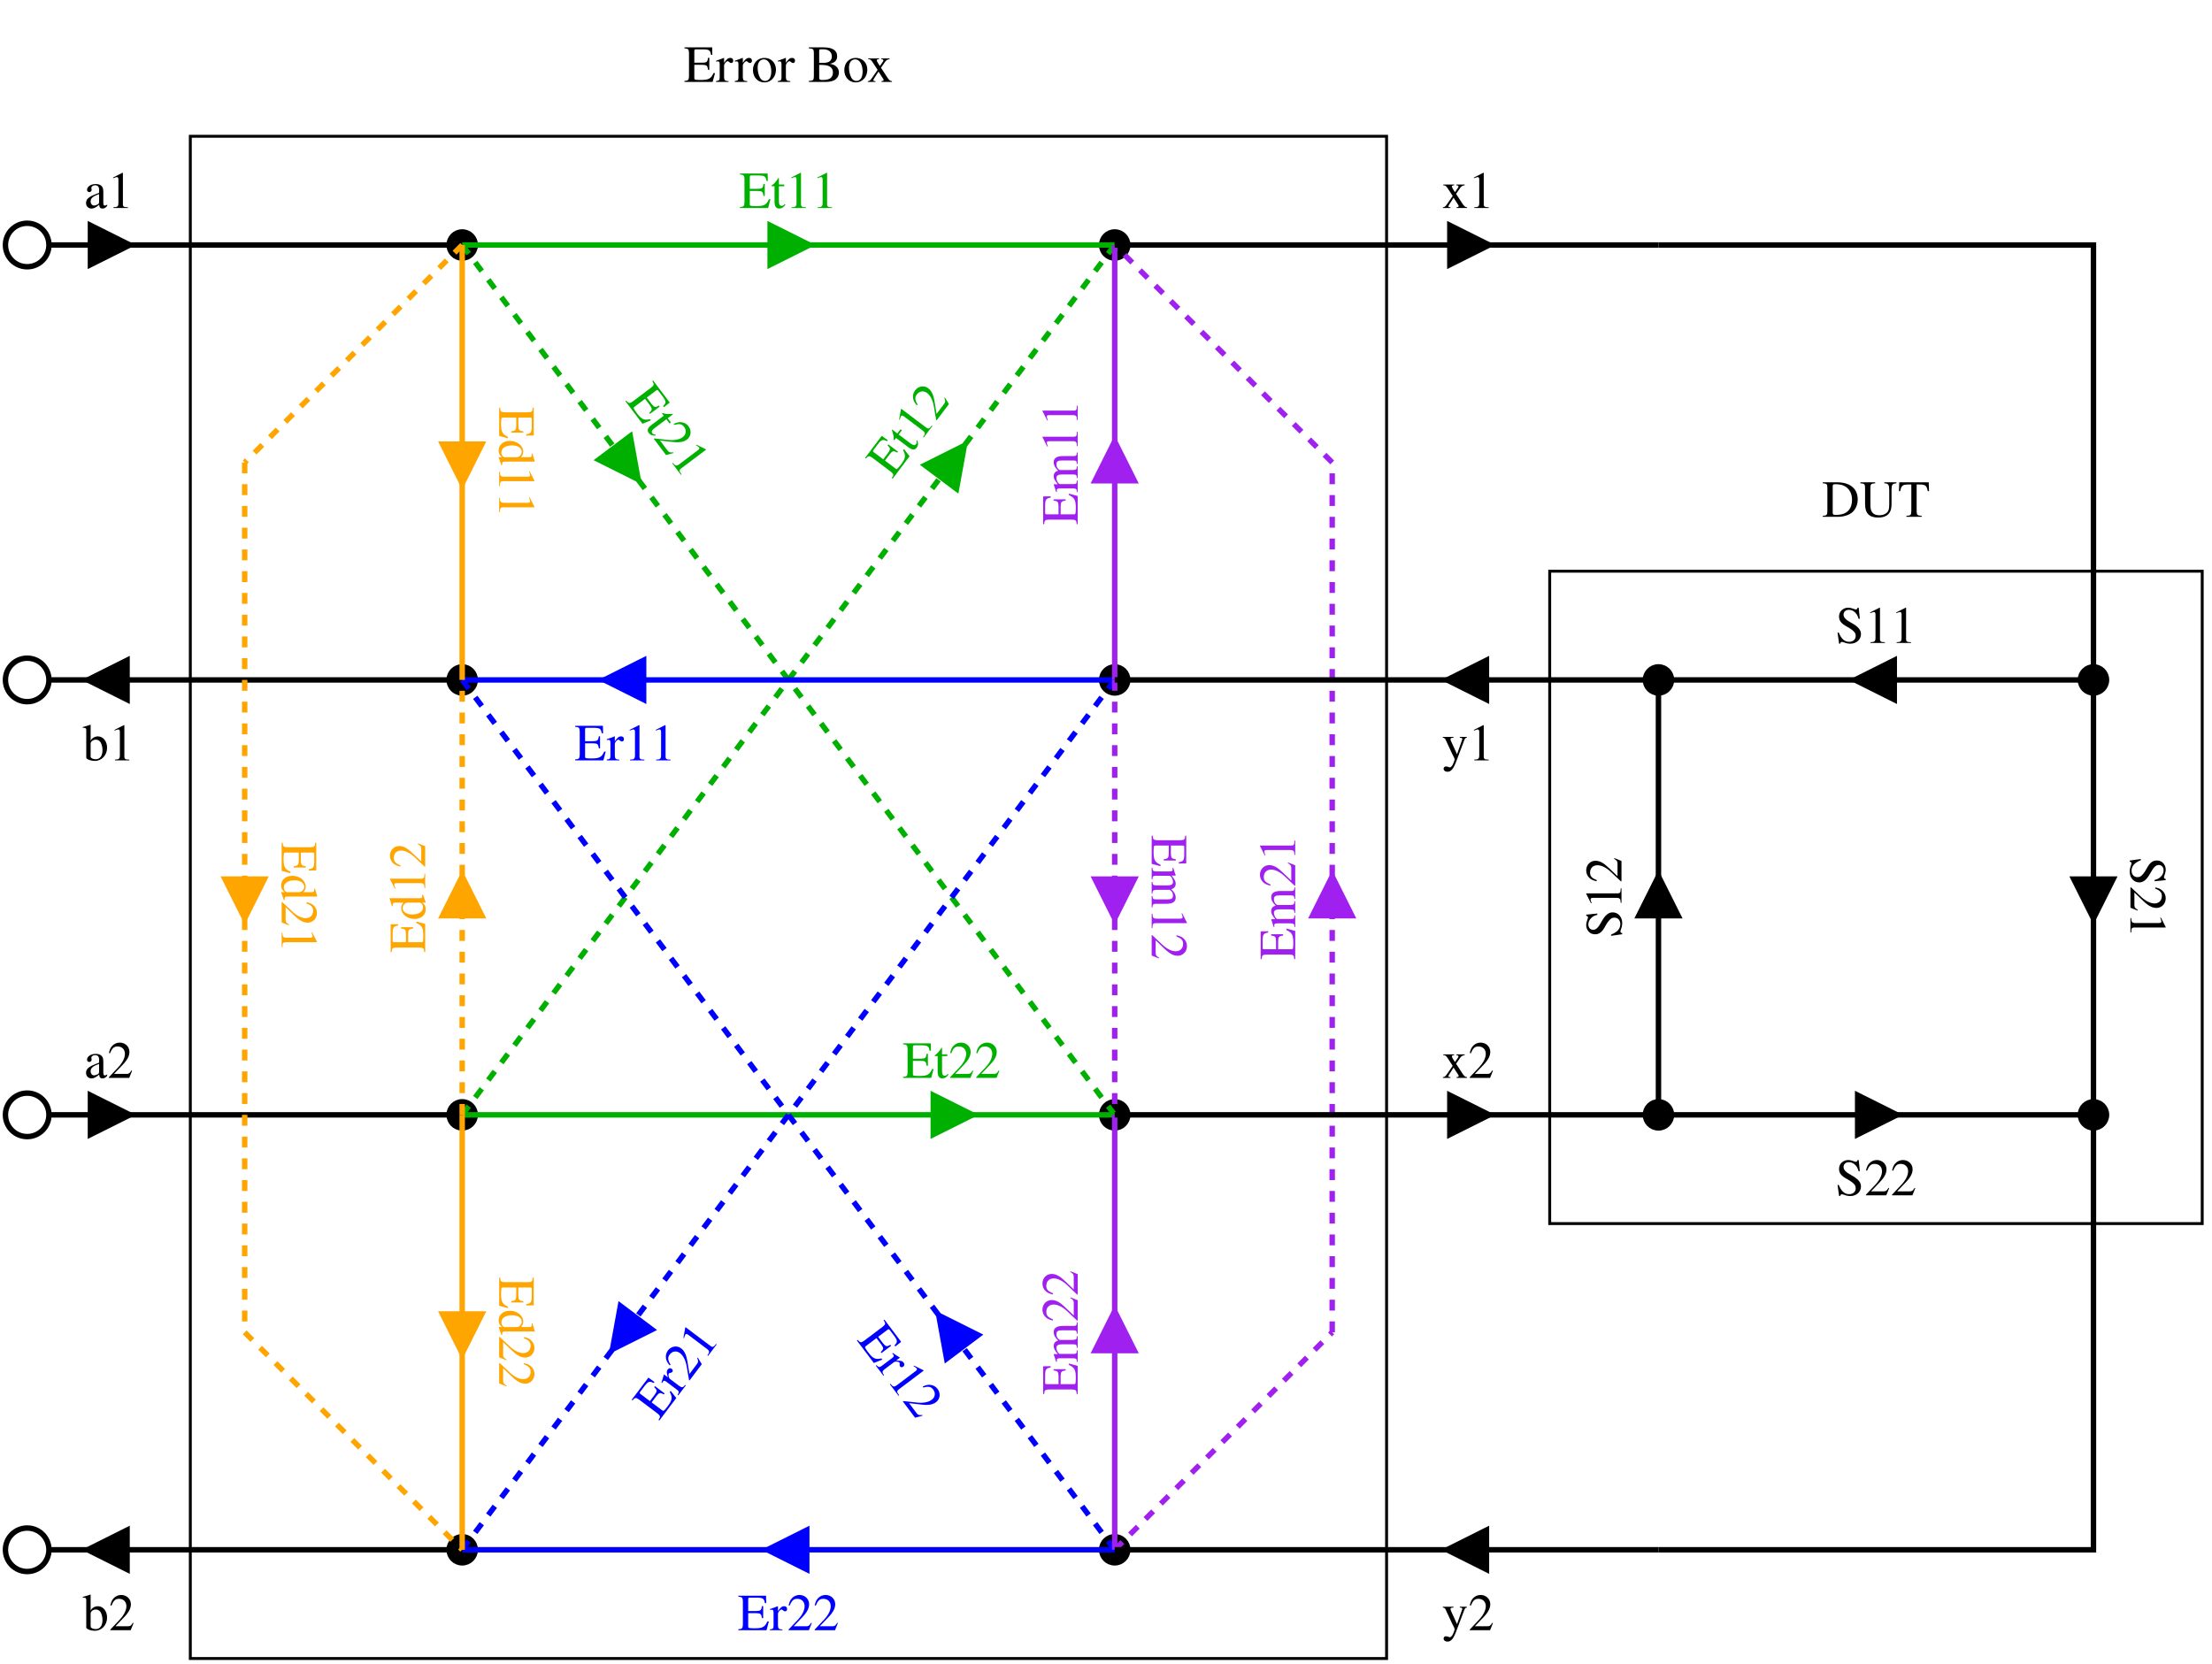
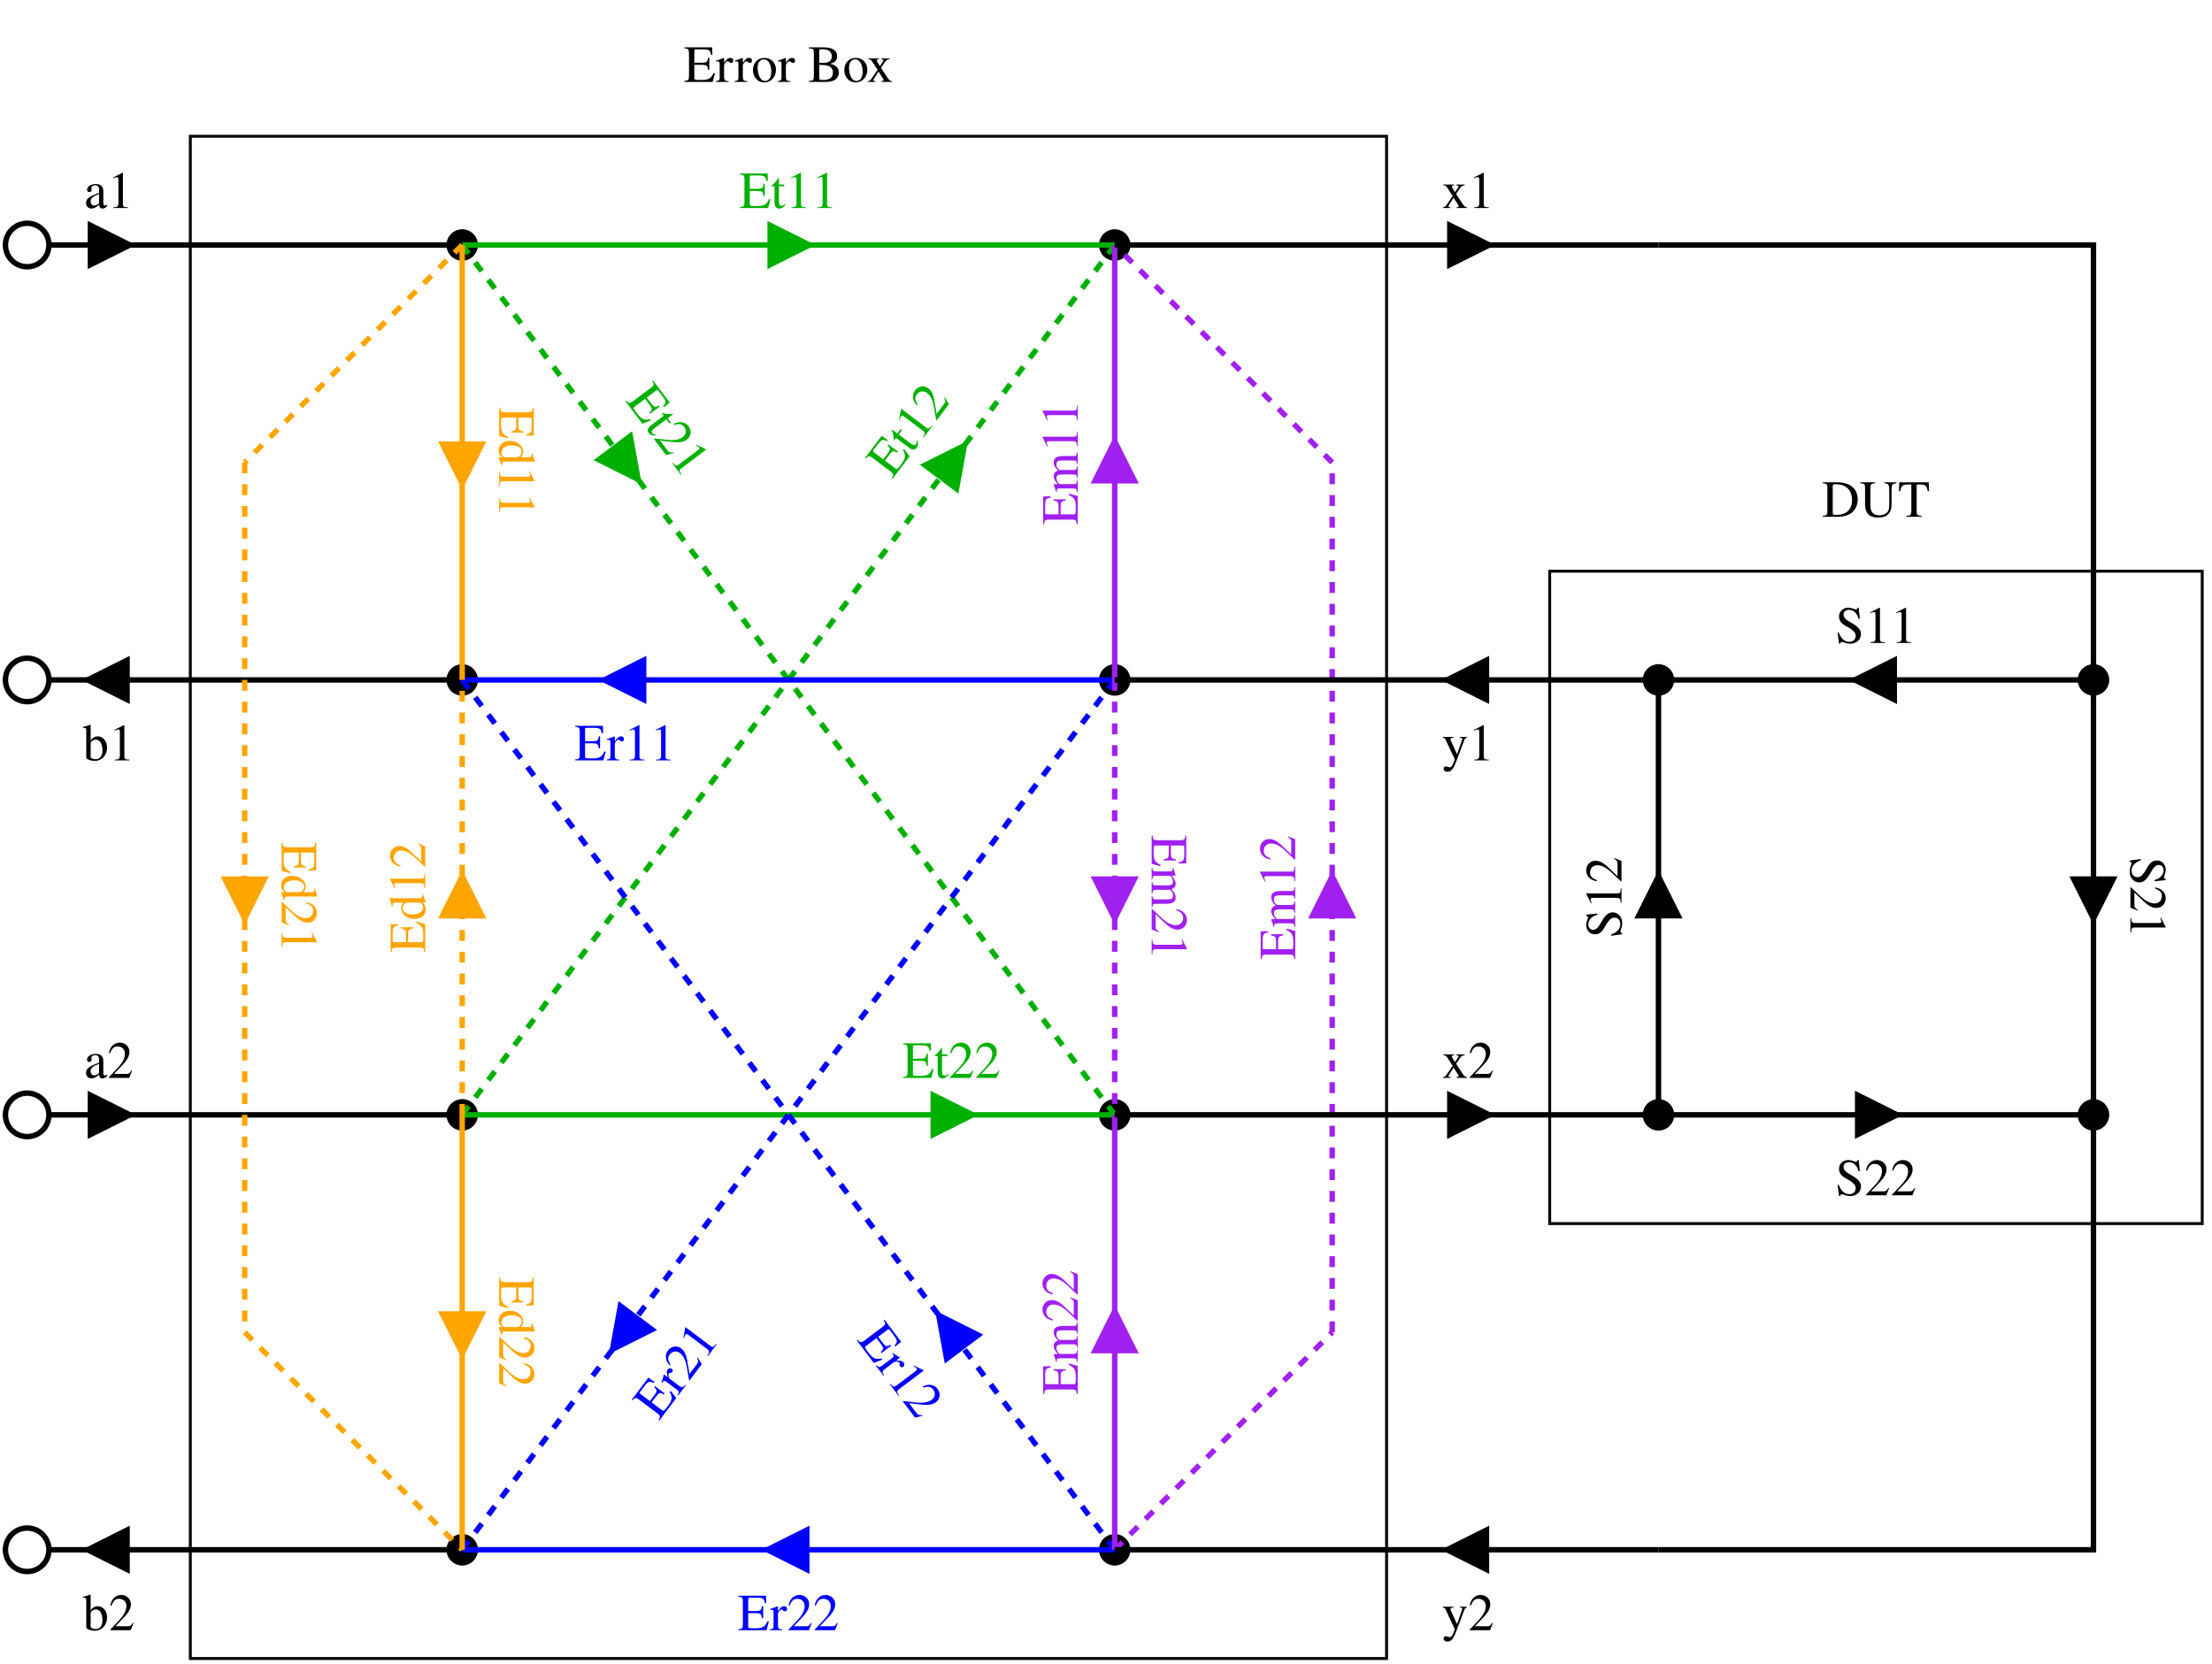
<svg xmlns="http://www.w3.org/2000/svg" width="367pt" height="276pt" viewBox="525 -75 6102 4587">
  <g fill="none">
    <circle cx="600" cy="600" r="60" stroke="#000000" stroke-width="15px" />
    <circle cx="600" cy="1800" r="60" stroke="#000000" stroke-width="15px" />
    <circle cx="600" cy="3000" r="60" stroke="#000000" stroke-width="15px" />
    <circle cx="600" cy="4200" r="60" stroke="#000000" stroke-width="15px" />
    <circle cx="1800" cy="600" r="36" fill="#000000" stroke="#000000" stroke-width="15px" />
    <circle cx="3600" cy="600" r="36" fill="#000000" stroke="#000000" stroke-width="15px" />
    <circle cx="1800" cy="1800" r="36" fill="#000000" stroke="#000000" stroke-width="15px" />
    <circle cx="3600" cy="1800" r="36" fill="#000000" stroke="#000000" stroke-width="15px" />
    <circle cx="5100" cy="1800" r="36" fill="#000000" stroke="#000000" stroke-width="15px" />
    <circle cx="6300" cy="1800" r="36" fill="#000000" stroke="#000000" stroke-width="15px" />
    <circle cx="1800" cy="3000" r="36" fill="#000000" stroke="#000000" stroke-width="15px" />
    <circle cx="3600" cy="3000" r="36" fill="#000000" stroke="#000000" stroke-width="15px" />
    <circle cx="5100" cy="3000" r="36" fill="#000000" stroke="#000000" stroke-width="15px" />
    <circle cx="6300" cy="3000" r="36" fill="#000000" stroke="#000000" stroke-width="15px" />
    <circle cx="1800" cy="4200" r="36" fill="#000000" stroke="#000000" stroke-width="15px" />
    <circle cx="3600" cy="4200" r="36" fill="#000000" stroke="#000000" stroke-width="15px" />
    <rect x="1050" y="300" width="3300" height="4200" stroke="#000000" stroke-width="8px" />
    <rect x="4800" y="1500" width="1800" height="1800" stroke="#000000" stroke-width="8px" />
    <defs>
      <clipPath id="cp0">
        <path clip-rule="evenodd" d="M 525,-75 H 6627 V 4512 H 525 z   M 771,540 771,660 911,611 911,590z" />
      </clipPath>
    </defs>
    <polyline points=" 660,600 900,600" clip-path="url(#cp0)" stroke="#000000" stroke-width="15px" />
    <polygon points=" 771,660 891,600 771,540 771,660" stroke="#000000" stroke-width="8px" stroke-miterlimit="8" fill="#000000" />
    <polyline points=" 825,600 1800,600" stroke="#000000" stroke-width="15px" />
    <defs>
      <clipPath id="cp1">
        <path clip-rule="evenodd" d="M 525,-75 H 6627 V 4512 H 525 z   M 879,1860 879,1740 740,1790 740,1811z" />
      </clipPath>
    </defs>
    <polyline points=" 1800,1800 750,1800" clip-path="url(#cp1)" stroke="#000000" stroke-width="15px" />
    <polygon points=" 879,1740 759,1800 879,1860 879,1740" stroke="#000000" stroke-width="8px" stroke-miterlimit="8" fill="#000000" />
    <polyline points=" 825,1800 660,1800" stroke="#000000" stroke-width="15px" />
    <defs>
      <clipPath id="cp2">
        <path clip-rule="evenodd" d="M 525,-75 H 6627 V 4512 H 525 z   M 771,2940 771,3060 911,3011 911,2990z" />
      </clipPath>
    </defs>
    <polyline points=" 660,3000 900,3000" clip-path="url(#cp2)" stroke="#000000" stroke-width="15px" />
    <polygon points=" 771,3060 891,3000 771,2940 771,3060" stroke="#000000" stroke-width="8px" stroke-miterlimit="8" fill="#000000" />
    <polyline points=" 825,3000 1800,3000" stroke="#000000" stroke-width="15px" />
    <defs>
      <clipPath id="cp3">
        <path clip-rule="evenodd" d="M 525,-75 H 6627 V 4512 H 525 z   M 879,4260 879,4140 740,4190 740,4211z" />
      </clipPath>
    </defs>
    <polyline points=" 1800,4200 750,4200" clip-path="url(#cp3)" stroke="#000000" stroke-width="15px" />
    <polygon points=" 879,4140 759,4200 879,4260 879,4140" stroke="#000000" stroke-width="8px" stroke-miterlimit="8" fill="#000000" />
    <polyline points=" 825,4200 660,4200" stroke="#000000" stroke-width="15px" />
    <defs>
      <clipPath id="cp4">
        <path clip-rule="evenodd" d="M 525,-75 H 6627 V 4512 H 525 z   M 2646,540 2646,660 2786,611 2786,590z" />
      </clipPath>
    </defs>
    <polyline points=" 1800,600 2775,600" clip-path="url(#cp4)" stroke="#00b000" stroke-width="15px" />
    <polygon points=" 2646,660 2766,600 2646,540 2646,660" stroke="#00b000" stroke-width="8px" stroke-miterlimit="8" fill="#00b000" />
    <polyline points=" 2700,600 3600,600" stroke="#00b000" stroke-width="15px" />
    <defs>
      <clipPath id="cp5">
        <path clip-rule="evenodd" d="M 525,-75 H 6627 V 4512 H 525 z   M 3070,1207 3166,1279 3210,1138 3193,1125z" />
      </clipPath>
    </defs>
    <polyline points=" 1800,3000 3195,1140" clip-path="url(#cp5)" stroke="#00b000" stroke-width="15px" stroke-dasharray="30 30" />
    <polygon points=" 3166,1279 3190,1147 3070,1207 3166,1279" stroke="#00b000" stroke-width="8px" stroke-miterlimit="8" fill="#00b000" />
    <polyline points=" 3150,1200 3600,600" stroke="#00b000" stroke-width="15px" stroke-dasharray="30 30" />
    <defs>
      <clipPath id="cp6">
        <path clip-rule="evenodd" d="M 525,-75 H 6627 V 4512 H 525 z   M 2266,1121 2170,1193 2293,1275 2310,1262z" />
      </clipPath>
    </defs>
    <polyline points=" 1800,600 2295,1260" clip-path="url(#cp6)" stroke="#00b000" stroke-width="15px" stroke-dasharray="30 30" />
    <polygon points=" 2170,1193 2290,1253 2266,1121 2170,1193" stroke="#00b000" stroke-width="8px" stroke-miterlimit="8" fill="#00b000" />
    <polyline points=" 2250,1200 3600,3000" stroke="#00b000" stroke-width="15px" stroke-dasharray="30 30" />
    <defs>
      <clipPath id="cp7">
        <path clip-rule="evenodd" d="M 525,-75 H 6627 V 4512 H 525 z   M 3096,2940 3096,3060 3236,3011 3236,2990z" />
      </clipPath>
    </defs>
    <polyline points=" 1800,3000 3225,3000" clip-path="url(#cp7)" stroke="#00b000" stroke-width="15px" />
    <polygon points=" 3096,3060 3216,3000 3096,2940 3096,3060" stroke="#00b000" stroke-width="8px" stroke-miterlimit="8" fill="#00b000" />
    <polyline points=" 3150,3000 3600,3000" stroke="#00b000" stroke-width="15px" />
    <defs>
      <clipPath id="cp8">
        <path clip-rule="evenodd" d="M 525,-75 H 6627 V 4512 H 525 z   M 2304,1860 2304,1740 2165,1790 2165,1811z" />
      </clipPath>
    </defs>
    <polyline points=" 3600,1800 2175,1800" clip-path="url(#cp8)" stroke="#0000ff" stroke-width="15px" />
    <polygon points=" 2304,1740 2184,1800 2304,1860 2304,1740" stroke="#0000ff" stroke-width="8px" stroke-miterlimit="8" fill="#0000ff" />
    <polyline points=" 2250,1800 1800,1800" stroke="#0000ff" stroke-width="15px" />
    <defs>
      <clipPath id="cp9">
        <path clip-rule="evenodd" d="M 525,-75 H 6627 V 4512 H 525 z   M 3134,3679 3230,3607 3107,3525 3090,3538z" />
      </clipPath>
    </defs>
    <polyline points=" 3600,4200 3105,3540" clip-path="url(#cp9)" stroke="#0000ff" stroke-width="15px" stroke-dasharray="30 30" />
    <polygon points=" 3230,3607 3110,3547 3134,3679 3230,3607" stroke="#0000ff" stroke-width="8px" stroke-miterlimit="8" fill="#0000ff" />
    <polyline points=" 3150,3600 1800,1800" stroke="#0000ff" stroke-width="15px" stroke-dasharray="30 30" />
    <defs>
      <clipPath id="cp10">
        <path clip-rule="evenodd" d="M 525,-75 H 6627 V 4512 H 525 z   M 2330,3593 2234,3521 2190,3662 2207,3675z" />
      </clipPath>
    </defs>
    <polyline points=" 3600,1800 2205,3660" clip-path="url(#cp10)" stroke="#0000ff" stroke-width="15px" stroke-dasharray="30 30" />
    <polygon points=" 2234,3521 2210,3653 2330,3593 2234,3521" stroke="#0000ff" stroke-width="8px" stroke-miterlimit="8" fill="#0000ff" />
    <polyline points=" 2250,3600 1800,4200" stroke="#0000ff" stroke-width="15px" stroke-dasharray="30 30" />
    <defs>
      <clipPath id="cp11">
        <path clip-rule="evenodd" d="M 525,-75 H 6627 V 4512 H 525 z   M 2754,4260 2754,4140 2615,4190 2615,4211z" />
      </clipPath>
    </defs>
    <polyline points=" 3600,4200 2625,4200" clip-path="url(#cp11)" stroke="#0000ff" stroke-width="15px" />
    <polygon points=" 2754,4140 2634,4200 2754,4260 2754,4140" stroke="#0000ff" stroke-width="8px" stroke-miterlimit="8" fill="#0000ff" />
    <polyline points=" 2700,4200 1800,4200" stroke="#0000ff" stroke-width="15px" />
    <defs>
      <clipPath id="cp12">
        <path clip-rule="evenodd" d="M 525,-75 H 6627 V 4512 H 525 z   M 1860,1146 1740,1146 1790,1286 1811,1286z" />
      </clipPath>
    </defs>
    <polyline points=" 1800,600 1800,1275" clip-path="url(#cp12)" stroke="#ffa500" stroke-width="15px" />
    <polygon points=" 1740,1146 1800,1266 1860,1146 1740,1146" stroke="#ffa500" stroke-width="8px" stroke-miterlimit="8" fill="#ffa500" />
    <polyline points=" 1800,1200 1800,1800" stroke="#ffa500" stroke-width="15px" />
    <defs>
      <clipPath id="cp13">
        <path clip-rule="evenodd" d="M 525,-75 H 6627 V 4512 H 525 z   M 1740,2454 1860,2454 1811,2315 1790,2315z" />
      </clipPath>
    </defs>
    <polyline points=" 1800,3000 1800,2325" clip-path="url(#cp13)" stroke="#ffa500" stroke-width="15px" stroke-dasharray="30 30" />
    <polygon points=" 1860,2454 1800,2334 1740,2454 1860,2454" stroke="#ffa500" stroke-width="8px" stroke-miterlimit="8" fill="#ffa500" />
    <polyline points=" 1800,2400 1800,1800" stroke="#ffa500" stroke-width="15px" stroke-dasharray="30 30" />
    <polyline points=" 1800,600 1200,1200" stroke="#ffa500" stroke-width="15px" stroke-dasharray="30 30" />
    <defs>
      <clipPath id="cp14">
        <path clip-rule="evenodd" d="M 525,-75 H 6627 V 4512 H 525 z   M 1260,2346 1140,2346 1190,2486 1211,2486z" />
      </clipPath>
    </defs>
    <polyline points=" 1200,1200 1200,2475" clip-path="url(#cp14)" stroke="#ffa500" stroke-width="15px" stroke-dasharray="30 30" />
    <polygon points=" 1140,2346 1200,2466 1260,2346 1140,2346" stroke="#ffa500" stroke-width="8px" stroke-miterlimit="8" fill="#ffa500" />
    <polyline points=" 1200,2400 1200,3600" stroke="#ffa500" stroke-width="15px" stroke-dasharray="30 30" />
    <polyline points=" 1200,3600 1800,4200" stroke="#ffa500" stroke-width="15px" stroke-dasharray="30 30" />
    <defs>
      <clipPath id="cp15">
        <path clip-rule="evenodd" d="M 525,-75 H 6627 V 4512 H 525 z   M 1860,3546 1740,3546 1790,3686 1811,3686z" />
      </clipPath>
    </defs>
    <polyline points=" 1800,3000 1800,3675" clip-path="url(#cp15)" stroke="#ffa500" stroke-width="15px" />
    <polygon points=" 1740,3546 1800,3666 1860,3546 1740,3546" stroke="#ffa500" stroke-width="8px" stroke-miterlimit="8" fill="#ffa500" />
    <polyline points=" 1800,3600 1800,4200" stroke="#ffa500" stroke-width="15px" />
    <defs>
      <clipPath id="cp16">
        <path clip-rule="evenodd" d="M 525,-75 H 6627 V 4512 H 525 z   M 3540,1254 3660,1254 3611,1115 3590,1115z" />
      </clipPath>
    </defs>
    <polyline points=" 3600,1800 3600,1125" clip-path="url(#cp16)" stroke="#a020f0" stroke-width="15px" />
    <polygon points=" 3660,1254 3600,1134 3540,1254 3660,1254" stroke="#a020f0" stroke-width="8px" stroke-miterlimit="8" fill="#a020f0" />
    <polyline points=" 3600,1200 3600,600" stroke="#a020f0" stroke-width="15px" />
    <defs>
      <clipPath id="cp17">
        <path clip-rule="evenodd" d="M 525,-75 H 6627 V 4512 H 525 z   M 3660,2346 3540,2346 3590,2486 3611,2486z" />
      </clipPath>
    </defs>
    <polyline points=" 3600,1800 3600,2475" clip-path="url(#cp17)" stroke="#a020f0" stroke-width="15px" stroke-dasharray="30 30" />
    <polygon points=" 3540,2346 3600,2466 3660,2346 3540,2346" stroke="#a020f0" stroke-width="8px" stroke-miterlimit="8" fill="#a020f0" />
    <polyline points=" 3600,2400 3600,3000" stroke="#a020f0" stroke-width="15px" stroke-dasharray="30 30" />
    <polyline points=" 3600,4200 4200,3600" stroke="#a020f0" stroke-width="15px" stroke-dasharray="30 30" />
    <defs>
      <clipPath id="cp18">
        <path clip-rule="evenodd" d="M 525,-75 H 6627 V 4512 H 525 z   M 4140,2454 4260,2454 4211,2315 4190,2315z" />
      </clipPath>
    </defs>
    <polyline points=" 4200,3600 4200,2325" clip-path="url(#cp18)" stroke="#a020f0" stroke-width="15px" stroke-dasharray="30 30" />
    <polygon points=" 4260,2454 4200,2334 4140,2454 4260,2454" stroke="#a020f0" stroke-width="8px" stroke-miterlimit="8" fill="#a020f0" />
    <polyline points=" 4200,2400 4200,1200" stroke="#a020f0" stroke-width="15px" stroke-dasharray="30 30" />
    <polyline points=" 4200,1200 3600,600" stroke="#a020f0" stroke-width="15px" stroke-dasharray="30 30" />
    <defs>
      <clipPath id="cp19">
        <path clip-rule="evenodd" d="M 525,-75 H 6627 V 4512 H 525 z   M 3540,3654 3660,3654 3611,3515 3590,3515z" />
      </clipPath>
    </defs>
    <polyline points=" 3600,4200 3600,3525" clip-path="url(#cp19)" stroke="#a020f0" stroke-width="15px" />
    <polygon points=" 3660,3654 3600,3534 3540,3654 3660,3654" stroke="#a020f0" stroke-width="8px" stroke-miterlimit="8" fill="#a020f0" />
    <polyline points=" 3600,3600 3600,3000" stroke="#a020f0" stroke-width="15px" />
    <defs>
      <clipPath id="cp20">
        <path clip-rule="evenodd" d="M 525,-75 H 6627 V 4512 H 525 z   M 4521,540 4521,660 4661,611 4661,590z" />
      </clipPath>
    </defs>
    <polyline points=" 3600,600 4650,600" clip-path="url(#cp20)" stroke="#000000" stroke-width="15px" />
    <polygon points=" 4521,660 4641,600 4521,540 4521,660" stroke="#000000" stroke-width="8px" stroke-miterlimit="8" fill="#000000" />
    <polyline points=" 4575,600 5100,600" stroke="#000000" stroke-width="15px" />
    <polyline points=" 5100,600 6300,600 6300,1800" stroke="#000000" stroke-width="15px" />
    <defs>
      <clipPath id="cp21">
        <path clip-rule="evenodd" d="M 525,-75 H 6627 V 4512 H 525 z   M 4629,1860 4629,1740 4490,1790 4490,1811z" />
      </clipPath>
    </defs>
    <polyline points=" 5100,1800 4500,1800" clip-path="url(#cp21)" stroke="#000000" stroke-width="15px" />
    <polygon points=" 4629,1740 4509,1800 4629,1860 4629,1740" stroke="#000000" stroke-width="8px" stroke-miterlimit="8" fill="#000000" />
    <polyline points=" 4575,1800 3600,1800" stroke="#000000" stroke-width="15px" />
    <defs>
      <clipPath id="cp22">
        <path clip-rule="evenodd" d="M 525,-75 H 6627 V 4512 H 525 z   M 4521,2940 4521,3060 4661,3011 4661,2990z" />
      </clipPath>
    </defs>
    <polyline points=" 3600,3000 4650,3000" clip-path="url(#cp22)" stroke="#000000" stroke-width="15px" />
    <polygon points=" 4521,3060 4641,3000 4521,2940 4521,3060" stroke="#000000" stroke-width="8px" stroke-miterlimit="8" fill="#000000" />
    <polyline points=" 4575,3000 5100,3000" stroke="#000000" stroke-width="15px" />
    <polyline points=" 6300,3000 6300,4200 5100,4200" stroke="#000000" stroke-width="15px" />
    <defs>
      <clipPath id="cp23">
        <path clip-rule="evenodd" d="M 525,-75 H 6627 V 4512 H 525 z   M 4629,4260 4629,4140 4490,4190 4490,4211z" />
      </clipPath>
    </defs>
    <polyline points=" 5100,4200 4500,4200" clip-path="url(#cp23)" stroke="#000000" stroke-width="15px" />
    <polygon points=" 4629,4140 4509,4200 4629,4260 4629,4140" stroke="#000000" stroke-width="8px" stroke-miterlimit="8" fill="#000000" />
    <polyline points=" 4575,4200 3600,4200" stroke="#000000" stroke-width="15px" />
    <defs>
      <clipPath id="cp24">
        <path clip-rule="evenodd" d="M 525,-75 H 6627 V 4512 H 525 z   M 5754,1860 5754,1740 5615,1790 5615,1811z" />
      </clipPath>
    </defs>
    <polyline points=" 6300,1800 5625,1800" clip-path="url(#cp24)" stroke="#000000" stroke-width="15px" />
    <polygon points=" 5754,1740 5634,1800 5754,1860 5754,1740" stroke="#000000" stroke-width="8px" stroke-miterlimit="8" fill="#000000" />
    <polyline points=" 5700,1800 5100,1800" stroke="#000000" stroke-width="15px" />
    <defs>
      <clipPath id="cp25">
        <path clip-rule="evenodd" d="M 525,-75 H 6627 V 4512 H 525 z   M 5040,2454 5160,2454 5111,2315 5090,2315z" />
      </clipPath>
    </defs>
    <polyline points=" 5100,3000 5100,2325" clip-path="url(#cp25)" stroke="#000000" stroke-width="15px" />
    <polygon points=" 5160,2454 5100,2334 5040,2454 5160,2454" stroke="#000000" stroke-width="8px" stroke-miterlimit="8" fill="#000000" />
    <polyline points=" 5100,2400 5100,1800" stroke="#000000" stroke-width="15px" />
    <defs>
      <clipPath id="cp26">
        <path clip-rule="evenodd" d="M 525,-75 H 6627 V 4512 H 525 z   M 6360,2346 6240,2346 6290,2486 6311,2486z" />
      </clipPath>
    </defs>
    <polyline points=" 6300,1800 6300,2475" clip-path="url(#cp26)" stroke="#000000" stroke-width="15px" />
    <polygon points=" 6240,2346 6300,2466 6360,2346 6240,2346" stroke="#000000" stroke-width="8px" stroke-miterlimit="8" fill="#000000" />
    <polyline points=" 6300,2400 6300,3000" stroke="#000000" stroke-width="15px" />
    <defs>
      <clipPath id="cp27">
        <path clip-rule="evenodd" d="M 525,-75 H 6627 V 4512 H 525 z   M 5646,2940 5646,3060 5786,3011 5786,2990z" />
      </clipPath>
    </defs>
    <polyline points=" 5100,3000 5775,3000" clip-path="url(#cp27)" stroke="#000000" stroke-width="15px" />
    <polygon points=" 5646,3060 5766,3000 5646,2940 5646,3060" stroke="#000000" stroke-width="8px" stroke-miterlimit="8" fill="#000000" />
    <polyline points=" 5700,3000 6300,3000" stroke="#000000" stroke-width="15px" />
    <text xml:space="preserve" x="2700" y="150" fill="#000000" font-family="Times" font-style="normal" font-weight="normal" font-size="144" text-anchor="middle">Error Box</text>
    <text xml:space="preserve" x="5700" y="1350" fill="#000000" font-family="Times" font-style="normal" font-weight="normal" font-size="144" text-anchor="middle">DUT</text>
    <text xml:space="preserve" x="825" y="498" fill="#000000" font-family="Times" font-style="normal" font-weight="normal" font-size="144" text-anchor="middle">a1</text>
    <text xml:space="preserve" x="825" y="2022" fill="#000000" font-family="Times" font-style="normal" font-weight="normal" font-size="144" text-anchor="middle">b1</text>
    <text xml:space="preserve" x="825" y="2898" fill="#000000" font-family="Times" font-style="normal" font-weight="normal" font-size="144" text-anchor="middle">a2</text>
    <text xml:space="preserve" x="825" y="4422" fill="#000000" font-family="Times" font-style="normal" font-weight="normal" font-size="144" text-anchor="middle">b2</text>
    <text xml:space="preserve" x="2700" y="498" fill="#00b000" font-family="Times" font-style="normal" font-weight="normal" font-size="144" text-anchor="middle">Et11</text>
    <g transform="translate(3068,1138) rotate(-53)">
      <text xml:space="preserve" x="0" y="0" fill="#00b000" font-family="Times" font-style="normal" font-weight="normal" font-size="144" text-anchor="middle">Et12</text>
    </g>
    <g transform="translate(2331,1138) rotate(53)">
      <text xml:space="preserve" x="0" y="0" fill="#00b000" font-family="Times" font-style="normal" font-weight="normal" font-size="144" text-anchor="middle">Et21</text>
    </g>
    <text xml:space="preserve" x="3150" y="2898" fill="#00b000" font-family="Times" font-style="normal" font-weight="normal" font-size="144" text-anchor="middle">Et22</text>
    <text xml:space="preserve" x="2250" y="2022" fill="#0000ff" font-family="Times" font-style="normal" font-weight="normal" font-size="144" text-anchor="middle">Er11</text>
    <g transform="translate(2972,3733) rotate(-307)">
      <text xml:space="preserve" x="0" y="0" fill="#0000ff" font-family="Times" font-style="normal" font-weight="normal" font-size="144" text-anchor="middle">Er12</text>
    </g>
    <g transform="translate(2427,3733) rotate(-53)">
      <text xml:space="preserve" x="0" y="0" fill="#0000ff" font-family="Times" font-style="normal" font-weight="normal" font-size="144" text-anchor="middle">Er21</text>
    </g>
    <text xml:space="preserve" x="2700" y="4422" fill="#0000ff" font-family="Times" font-style="normal" font-weight="normal" font-size="144" text-anchor="middle">Er22</text>
    <g transform="translate(1902,1200) rotate(90)">
      <text xml:space="preserve" x="0" y="0" fill="#ffa500" font-family="Times" font-style="normal" font-weight="normal" font-size="144" text-anchor="middle">Ed11</text>
    </g>
    <g transform="translate(1698,2400) rotate(-90)">
      <text xml:space="preserve" x="0" y="0" fill="#ffa500" font-family="Times" font-style="normal" font-weight="normal" font-size="144" text-anchor="middle">Ed12</text>
    </g>
    <g transform="translate(1302,2400) rotate(90)">
      <text xml:space="preserve" x="0" y="0" fill="#ffa500" font-family="Times" font-style="normal" font-weight="normal" font-size="144" text-anchor="middle">Ed21</text>
    </g>
    <g transform="translate(1902,3600) rotate(90)">
      <text xml:space="preserve" x="0" y="0" fill="#ffa500" font-family="Times" font-style="normal" font-weight="normal" font-size="144" text-anchor="middle">Ed22</text>
    </g>
    <g transform="translate(3498,1200) rotate(-90)">
      <text xml:space="preserve" x="0" y="0" fill="#a020f0" font-family="Times" font-style="normal" font-weight="normal" font-size="144" text-anchor="middle">Em11</text>
    </g>
    <g transform="translate(3702,2400) rotate(90)">
+       <text xml:space="preserve" x="0" y="0" fill="#a020f0" font-family="Times" font-style="normal" font-weight="normal" font-size="144" text-anchor="middle">Em21</text>
+     </g>
+     <g transform="translate(4098,2400) rotate(-90)">
      <text xml:space="preserve" x="0" y="0" fill="#a020f0" font-family="Times" font-style="normal" font-weight="normal" font-size="144" text-anchor="middle">Em12</text>
-     </g>
-     <g transform="translate(4098,2400) rotate(-90)">
-       <text xml:space="preserve" x="0" y="0" fill="#a020f0" font-family="Times" font-style="normal" font-weight="normal" font-size="144" text-anchor="middle">Em21</text>
    </g>
    <g transform="translate(3498,3600) rotate(-90)">
      <text xml:space="preserve" x="0" y="0" fill="#a020f0" font-family="Times" font-style="normal" font-weight="normal" font-size="144" text-anchor="middle">Em22</text>
    </g>
    <text xml:space="preserve" x="4575" y="498" fill="#000000" font-family="Times" font-style="normal" font-weight="normal" font-size="144" text-anchor="middle">x1</text>
    <text xml:space="preserve" x="4575" y="2022" fill="#000000" font-family="Times" font-style="normal" font-weight="normal" font-size="144" text-anchor="middle">y1</text>
    <text xml:space="preserve" x="4575" y="2898" fill="#000000" font-family="Times" font-style="normal" font-weight="normal" font-size="144" text-anchor="middle">x2</text>
    <text xml:space="preserve" x="4575" y="4422" fill="#000000" font-family="Times" font-style="normal" font-weight="normal" font-size="144" text-anchor="middle">y2</text>
    <text xml:space="preserve" x="5700" y="1698" fill="#000000" font-family="Times" font-style="normal" font-weight="normal" font-size="144" text-anchor="middle">S11</text>
    <g transform="translate(4998,2400) rotate(-90)">
      <text xml:space="preserve" x="0" y="0" fill="#000000" font-family="Times" font-style="normal" font-weight="normal" font-size="144" text-anchor="middle">S12</text>
    </g>
    <g transform="translate(6402,2400) rotate(90)">
      <text xml:space="preserve" x="0" y="0" fill="#000000" font-family="Times" font-style="normal" font-weight="normal" font-size="144" text-anchor="middle">S21</text>
    </g>
    <text xml:space="preserve" x="5700" y="3222" fill="#000000" font-family="Times" font-style="normal" font-weight="normal" font-size="144" text-anchor="middle">S22</text>
  </g>
</svg>
